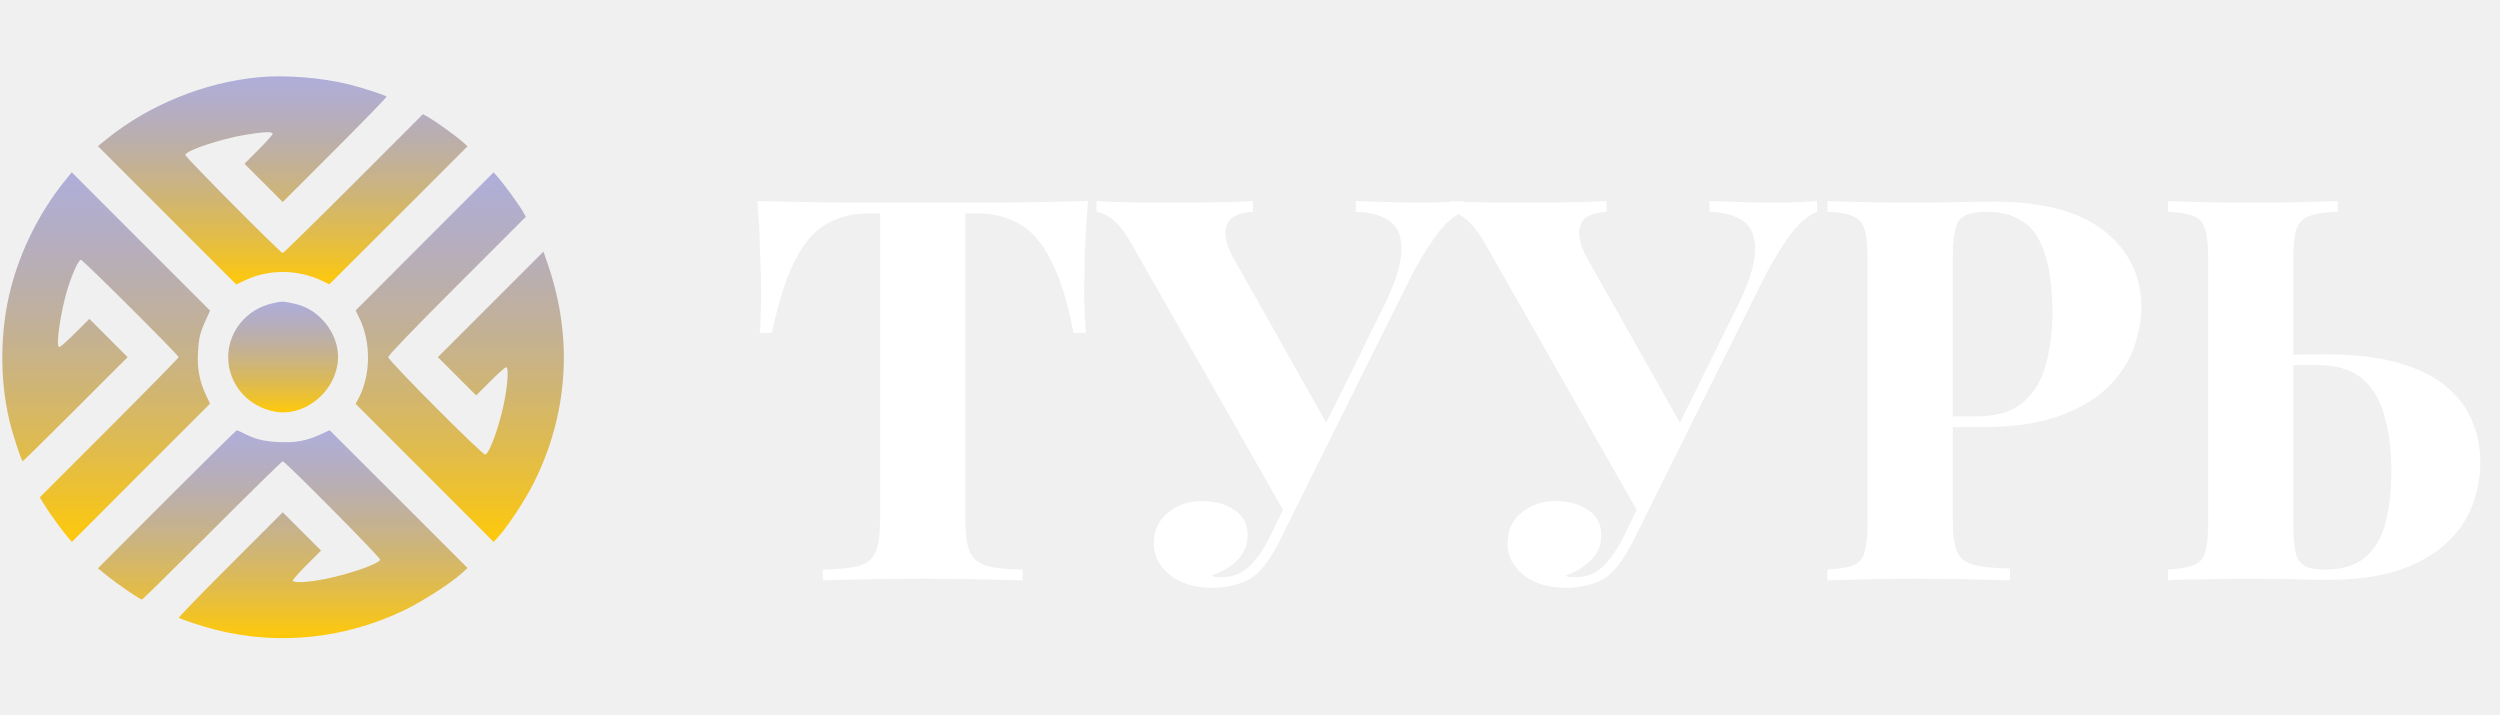
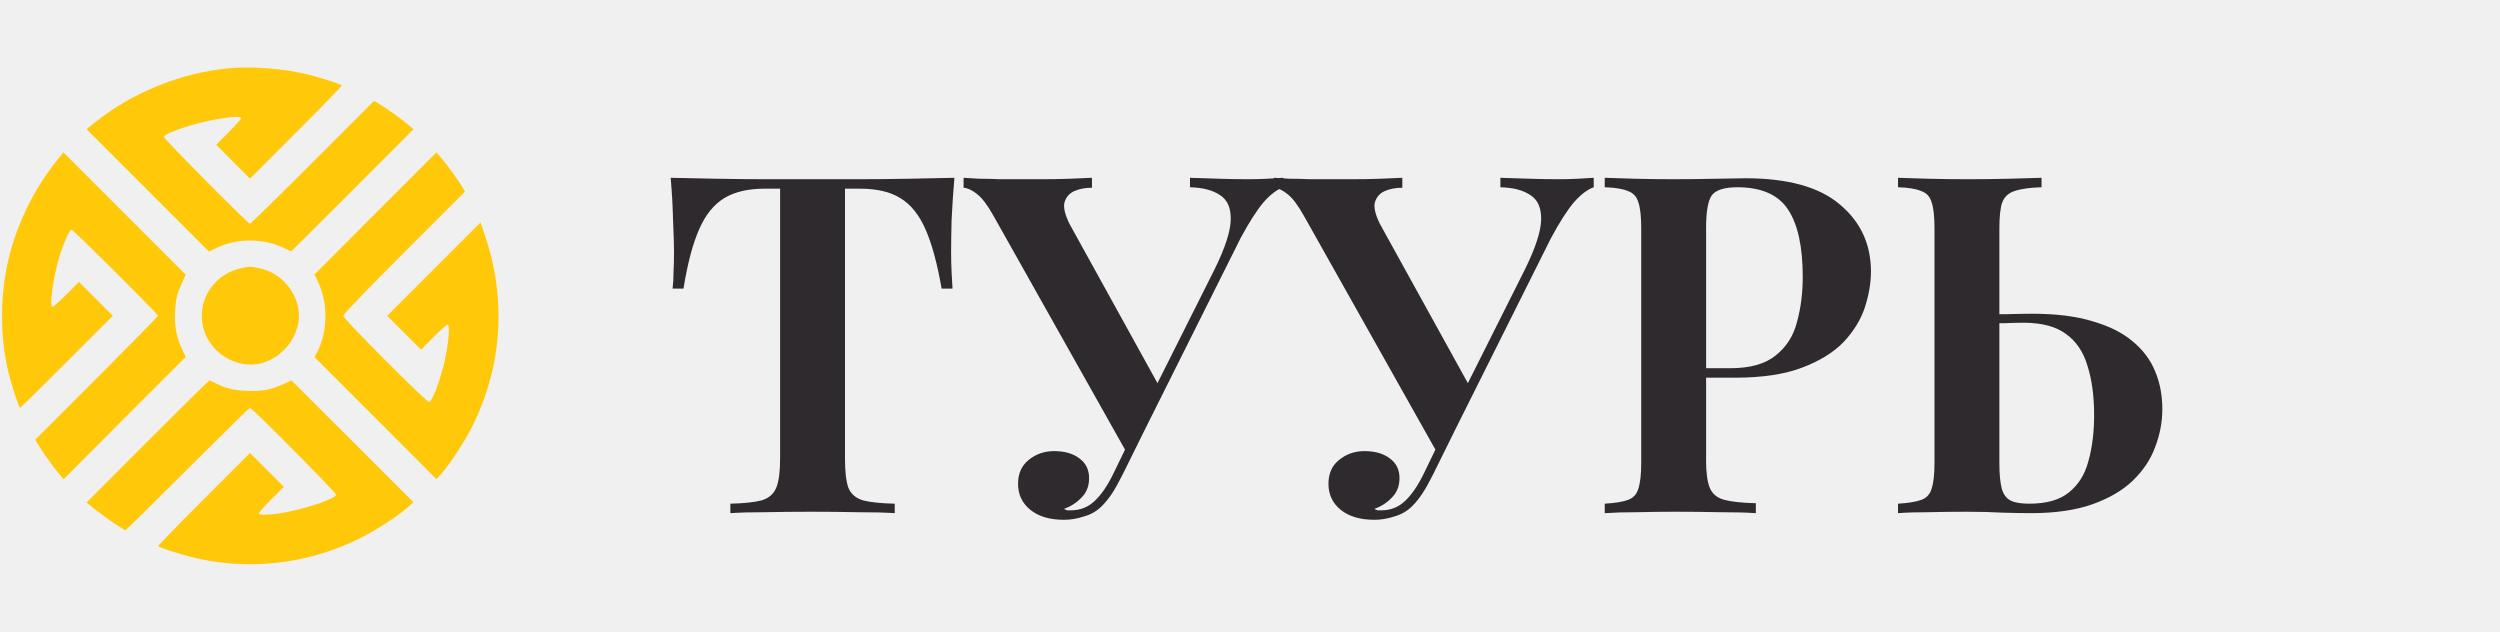
- <svg xmlns="http://www.w3.org/2000/svg" width="168" height="48" viewBox="0 0 168 48" fill="none">
-   <g clip-path="url(#clip0_641_2271)">
-     <path d="M17.384 5.19C13.756 5.533 10.073 7.022 7.239 9.288L6.58 9.82L11.229 14.469L15.877 19.117L16.5 18.819C18.106 18.079 20.002 18.097 21.627 18.864L22.132 19.108L26.781 14.469L31.42 9.829L31.032 9.486C30.581 9.089 29.263 8.15 28.766 7.862L28.423 7.672L23.757 12.339C21.193 14.902 19.045 17.005 19 17.005C18.847 17.005 12.456 10.56 12.456 10.416C12.456 10.127 14.74 9.36 16.464 9.062C17.691 8.854 18.323 8.827 18.323 8.99C18.323 9.053 17.899 9.531 17.375 10.055L16.428 11.003L17.718 12.293L19 13.575L22.52 10.055C24.452 8.123 26.013 6.517 25.977 6.49C25.878 6.39 24.398 5.912 23.513 5.686C21.636 5.217 19.181 5.018 17.384 5.19Z" fill="url(#paint0_linear_641_2271)" />
-     <path d="M4.288 12.239C2.645 14.297 1.39 16.806 0.722 19.388C0 22.213 -0.036 25.444 0.632 28.269C0.849 29.181 1.444 30.995 1.526 30.995C1.553 30.995 3.15 29.425 5.082 27.493L8.575 24L7.284 22.709L6.003 21.427L5.055 22.375C4.531 22.899 4.053 23.323 3.981 23.323C3.719 23.323 4.08 20.877 4.567 19.324C4.883 18.332 5.289 17.456 5.434 17.456C5.569 17.456 12.005 23.865 12.005 24C12.005 24.045 9.902 26.193 7.338 28.757L2.672 33.423L2.97 33.902C3.34 34.506 4.152 35.626 4.54 36.077L4.829 36.42L9.469 31.771L14.117 27.123L13.819 26.5C13.395 25.579 13.242 24.713 13.305 23.684C13.359 22.691 13.449 22.339 13.837 21.491L14.117 20.877L9.469 16.229L4.82 11.58L4.288 12.239Z" fill="url(#paint1_linear_641_2271)" />
-     <path d="M28.532 16.22L23.901 20.859L24.181 21.446C24.93 23.025 24.912 25.146 24.145 26.672L23.901 27.141L28.541 31.78L33.171 36.42L33.559 35.987C34.155 35.328 35.337 33.523 35.87 32.448C38.172 27.854 38.515 22.781 36.854 17.88L36.52 16.905L32.973 20.453L29.425 24L30.707 25.282L31.998 26.572L32.946 25.625C33.469 25.101 33.947 24.677 34.011 24.677C34.173 24.677 34.146 25.48 33.947 26.681C33.659 28.351 32.891 30.544 32.603 30.544C32.377 30.544 26.086 24.226 26.086 24C26.086 23.883 27.701 22.204 30.707 19.198L35.337 14.568L35.175 14.279C34.958 13.873 33.974 12.51 33.532 11.995L33.171 11.58L28.532 16.22Z" fill="url(#paint2_linear_641_2271)" />
-     <path d="M18.323 20.381C16.581 20.76 15.335 22.267 15.335 23.991C15.335 25.814 16.653 27.34 18.495 27.665C20.345 27.998 22.304 26.545 22.665 24.569C22.863 23.503 22.493 22.357 21.672 21.491C21.112 20.895 20.507 20.561 19.704 20.39C18.991 20.236 18.973 20.236 18.323 20.381Z" fill="url(#paint3_linear_641_2271)" />
-     <path d="M11.21 33.55L6.58 38.189L7.212 38.704C7.907 39.263 9.414 40.292 9.541 40.292C9.577 40.292 11.707 38.198 14.261 35.644C16.816 33.089 18.946 30.995 19 30.995C19.154 30.995 25.544 37.44 25.544 37.602C25.544 37.909 22.872 38.785 21.166 39.029C20.282 39.155 19.677 39.146 19.677 39.011C19.677 38.947 20.101 38.469 20.625 37.946L21.573 36.998L20.282 35.707L19 34.425L15.48 37.946C13.548 39.877 11.987 41.484 12.023 41.511C12.113 41.61 13.593 42.089 14.496 42.323C18.756 43.397 23.224 42.919 27.223 40.978C28.459 40.373 30.256 39.218 30.987 38.559L31.42 38.171L26.79 33.541L22.15 28.91L21.545 29.19C20.571 29.632 19.876 29.759 18.729 29.705C17.718 29.66 17.15 29.515 16.355 29.109C16.157 29.01 15.949 28.919 15.913 28.919C15.868 28.919 13.756 31.004 11.21 33.55Z" fill="url(#paint4_linear_641_2271)" />
+ <svg xmlns="http://www.w3.org/2000/svg" width="190" height="48" viewBox="0 0 190 48" fill="none">
+   <path d="M72.536 13.512C72.44 14.616 72.368 15.696 72.32 16.752C72.296 17.784 72.284 18.576 72.284 19.128C72.284 19.68 72.296 20.196 72.32 20.676C72.344 21.156 72.368 21.576 72.392 21.936H71.564C71.228 20.016 70.82 18.516 70.34 17.436C69.86 16.332 69.224 15.54 68.432 15.06C67.664 14.58 66.644 14.34 65.372 14.34H64.22V34.86C64.22 35.844 64.304 36.576 64.472 37.056C64.664 37.536 65.036 37.86 65.588 38.028C66.14 38.172 66.944 38.256 68 38.28V39C67.28 38.952 66.344 38.928 65.192 38.928C64.04 38.904 62.864 38.892 61.664 38.892C60.416 38.892 59.24 38.904 58.136 38.928C57.056 38.928 56.18 38.952 55.508 39V38.28C56.54 38.256 57.332 38.172 57.884 38.028C58.436 37.86 58.808 37.536 59 37.056C59.192 36.576 59.288 35.844 59.288 34.86V14.34H58.1C56.852 14.34 55.832 14.58 55.04 15.06C54.248 15.54 53.612 16.332 53.132 17.436C52.652 18.516 52.256 20.016 51.944 21.936H51.116C51.164 21.576 51.188 21.156 51.188 20.676C51.212 20.196 51.224 19.68 51.224 19.128C51.224 18.576 51.2 17.784 51.152 16.752C51.128 15.696 51.068 14.616 50.972 13.512C52.028 13.536 53.192 13.56 54.464 13.584C55.736 13.608 57.008 13.62 58.28 13.62C59.552 13.62 60.716 13.62 61.772 13.62C62.804 13.62 63.956 13.62 65.228 13.62C66.5 13.62 67.772 13.608 69.044 13.584C70.316 13.56 71.48 13.536 72.536 13.512ZM97.532 13.512V14.232C97.052 14.4 96.548 14.784 96.02 15.384C95.516 15.984 94.94 16.884 94.292 18.084L86.264 34.14L85.544 34.248L75.5 16.392C75.044 15.576 74.624 15.024 74.24 14.736C73.88 14.448 73.544 14.292 73.232 14.268V13.512C73.544 13.536 73.94 13.56 74.42 13.584C74.924 13.584 75.44 13.596 75.968 13.62C76.496 13.62 76.988 13.62 77.444 13.62C77.996 13.62 78.608 13.62 79.28 13.62C79.976 13.62 80.648 13.608 81.296 13.584C81.968 13.56 82.532 13.536 82.988 13.512V14.268C82.484 14.268 82.04 14.352 81.656 14.52C81.272 14.688 81.02 14.976 80.9 15.384C80.804 15.768 80.936 16.32 81.296 17.04L88.136 29.424L86.984 31.08L92.312 20.46C93.104 18.852 93.512 17.604 93.536 16.716C93.56 15.828 93.296 15.204 92.744 14.844C92.192 14.46 91.424 14.256 90.44 14.232V13.512C91.232 13.536 91.976 13.56 92.672 13.584C93.392 13.608 94.112 13.62 94.832 13.62C95.384 13.62 95.876 13.608 96.308 13.584C96.764 13.56 97.172 13.536 97.532 13.512ZM86.372 32.376L87.02 32.628L85.328 36.048C85.016 36.672 84.74 37.164 84.5 37.524C84.26 37.884 84.008 38.196 83.744 38.46C83.36 38.844 82.904 39.108 82.376 39.252C81.872 39.42 81.368 39.504 80.864 39.504C79.784 39.504 78.932 39.252 78.308 38.748C77.684 38.244 77.372 37.584 77.372 36.768C77.372 36 77.636 35.4 78.164 34.968C78.716 34.512 79.364 34.284 80.108 34.284C80.9 34.284 81.536 34.464 82.016 34.824C82.52 35.184 82.772 35.688 82.772 36.336C82.772 36.936 82.58 37.428 82.196 37.812C81.836 38.196 81.392 38.484 80.864 38.676C80.936 38.724 81.02 38.76 81.116 38.784C81.212 38.784 81.308 38.784 81.404 38.784C82.1 38.784 82.7 38.544 83.204 38.064C83.708 37.584 84.176 36.9 84.608 36.012L86.372 32.376ZM121.122 13.512V14.232C120.642 14.4 120.138 14.784 119.61 15.384C119.106 15.984 118.53 16.884 117.882 18.084L109.854 34.14L109.134 34.248L99.09 16.392C98.634 15.576 98.214 15.024 97.83 14.736C97.47 14.448 97.134 14.292 96.822 14.268V13.512C97.134 13.536 97.53 13.56 98.01 13.584C98.514 13.584 99.03 13.596 99.558 13.62C100.086 13.62 100.578 13.62 101.034 13.62C101.586 13.62 102.198 13.62 102.87 13.62C103.566 13.62 104.238 13.608 104.886 13.584C105.558 13.56 106.122 13.536 106.578 13.512V14.268C106.074 14.268 105.63 14.352 105.246 14.52C104.862 14.688 104.61 14.976 104.49 15.384C104.394 15.768 104.526 16.32 104.886 17.04L111.726 29.424L110.574 31.08L115.902 20.46C116.694 18.852 117.102 17.604 117.126 16.716C117.15 15.828 116.886 15.204 116.334 14.844C115.782 14.46 115.014 14.256 114.03 14.232V13.512C114.822 13.536 115.566 13.56 116.262 13.584C116.982 13.608 117.702 13.62 118.422 13.62C118.974 13.62 119.466 13.608 119.898 13.584C120.354 13.56 120.762 13.536 121.122 13.512ZM109.962 32.376L110.61 32.628L108.918 36.048C108.606 36.672 108.33 37.164 108.09 37.524C107.85 37.884 107.598 38.196 107.334 38.46C106.95 38.844 106.494 39.108 105.966 39.252C105.462 39.42 104.958 39.504 104.454 39.504C103.374 39.504 102.522 39.252 101.898 38.748C101.274 38.244 100.962 37.584 100.962 36.768C100.962 36 101.226 35.4 101.754 34.968C102.306 34.512 102.954 34.284 103.698 34.284C104.49 34.284 105.126 34.464 105.606 34.824C106.11 35.184 106.362 35.688 106.362 36.336C106.362 36.936 106.17 37.428 105.786 37.812C105.426 38.196 104.982 38.484 104.454 38.676C104.526 38.724 104.61 38.76 104.706 38.784C104.802 38.784 104.898 38.784 104.994 38.784C105.69 38.784 106.29 38.544 106.794 38.064C107.298 37.584 107.766 36.9 108.198 36.012L109.962 32.376ZM121.96 13.512C122.56 13.536 123.328 13.56 124.264 13.584C125.2 13.608 126.136 13.62 127.072 13.62C128.248 13.62 129.364 13.608 130.42 13.584C131.476 13.56 132.22 13.548 132.652 13.548C135.868 13.548 138.256 14.208 139.816 15.528C141.4 16.848 142.192 18.552 142.192 20.64C142.192 21.504 142.036 22.416 141.724 23.376C141.412 24.312 140.872 25.188 140.104 26.004C139.336 26.796 138.28 27.444 136.936 27.948C135.616 28.452 133.924 28.704 131.86 28.704H128.26V27.984H131.5C133.012 27.984 134.164 27.66 134.956 27.012C135.772 26.364 136.312 25.512 136.576 24.456C136.864 23.4 137.008 22.26 137.008 21.036C137.008 18.756 136.636 17.052 135.892 15.924C135.148 14.796 133.864 14.232 132.04 14.232C131.056 14.232 130.408 14.436 130.096 14.844C129.808 15.252 129.664 16.08 129.664 17.328V35.04C129.664 35.952 129.76 36.636 129.952 37.092C130.144 37.548 130.516 37.848 131.068 37.992C131.62 38.136 132.412 38.22 133.444 38.244V39C132.748 38.952 131.848 38.928 130.744 38.928C129.64 38.904 128.5 38.892 127.324 38.892C126.316 38.892 125.344 38.904 124.408 38.928C123.472 38.928 122.656 38.952 121.96 39V38.28C122.752 38.232 123.34 38.136 123.724 37.992C124.132 37.848 124.396 37.56 124.516 37.128C124.66 36.696 124.732 36.048 124.732 35.184V17.328C124.732 16.44 124.66 15.792 124.516 15.384C124.396 14.952 124.132 14.664 123.724 14.52C123.34 14.352 122.752 14.256 121.96 14.232V13.512ZM155.157 13.512V14.232C154.269 14.256 153.585 14.352 153.105 14.52C152.649 14.664 152.337 14.952 152.169 15.384C152.025 15.792 151.953 16.44 151.953 17.328V35.184C151.953 36.024 152.013 36.672 152.133 37.128C152.253 37.56 152.469 37.86 152.781 38.028C153.093 38.196 153.573 38.28 154.221 38.28C155.541 38.28 156.549 37.992 157.245 37.416C157.965 36.84 158.457 36.048 158.721 35.04C159.009 34.008 159.153 32.844 159.153 31.548C159.153 30.108 158.985 28.86 158.649 27.804C158.337 26.748 157.797 25.944 157.029 25.392C156.261 24.816 155.181 24.528 153.789 24.528C153.333 24.528 152.853 24.54 152.349 24.564C151.845 24.564 151.365 24.564 150.909 24.564C150.453 24.564 150.069 24.564 149.757 24.564L149.685 23.88C150.621 23.88 151.521 23.88 152.385 23.88C153.273 23.856 153.969 23.844 154.473 23.844C156.273 23.844 157.797 24.036 159.045 24.42C160.293 24.78 161.301 25.284 162.069 25.932C162.861 26.58 163.437 27.348 163.797 28.236C164.157 29.1 164.337 30.048 164.337 31.08C164.337 32.064 164.157 33.024 163.797 33.96C163.461 34.896 162.897 35.748 162.105 36.516C161.337 37.26 160.317 37.86 159.045 38.316C157.773 38.772 156.201 39 154.329 39C153.777 39 153.081 38.988 152.241 38.964C151.425 38.916 150.489 38.892 149.433 38.892C148.449 38.892 147.489 38.904 146.553 38.928C145.617 38.928 144.849 38.952 144.249 39V38.28C145.041 38.232 145.629 38.136 146.013 37.992C146.421 37.848 146.685 37.56 146.805 37.128C146.949 36.696 147.021 36.048 147.021 35.184V17.328C147.021 16.44 146.949 15.792 146.805 15.384C146.685 14.952 146.421 14.664 146.013 14.52C145.629 14.352 145.041 14.256 144.249 14.232V13.512C144.849 13.536 145.617 13.56 146.553 13.584C147.489 13.608 148.497 13.62 149.577 13.62C150.633 13.62 151.665 13.608 152.673 13.584C153.681 13.56 154.509 13.536 155.157 13.512Z" fill="#2F2A2E" />
+   <g clip-path="url(#clip0_409_509)">
+     <path d="M17.384 5.19C13.756 5.533 10.073 7.022 7.239 9.287L6.58 9.82L11.229 14.469L15.877 19.117L16.5 18.819C18.106 18.079 20.002 18.097 21.627 18.864L22.132 19.108L26.781 14.469L31.42 9.829L31.032 9.486C30.581 9.089 29.263 8.15 28.766 7.861L28.423 7.672L23.757 12.338C21.193 14.902 19.045 17.005 19 17.005C18.847 17.005 12.456 10.56 12.456 10.416C12.456 10.127 14.74 9.36 16.464 9.062C17.691 8.854 18.323 8.827 18.323 8.99C18.323 9.053 17.899 9.531 17.375 10.055L16.428 11.002L17.718 12.293L19 13.575L22.52 10.055C24.452 8.123 26.013 6.516 25.977 6.489C25.878 6.39 24.398 5.912 23.513 5.686C21.636 5.217 19.181 5.018 17.384 5.19Z" fill="url(#paint0_linear_409_509)" />
+     <path d="M4.287 12.239C2.645 14.297 1.39 16.806 0.722 19.388C3.91901e-05 22.213 -0.036 25.444 0.632 28.269C0.848 29.181 1.444 30.995 1.525 30.995C1.553 30.995 3.15 29.425 5.082 27.493L8.575 24L7.284 22.709L6.002 21.427L5.055 22.375C4.531 22.899 4.053 23.323 3.981 23.323C3.719 23.323 4.08 20.877 4.567 19.324C4.883 18.332 5.289 17.456 5.434 17.456C5.569 17.456 12.005 23.865 12.005 24C12.005 24.045 9.902 26.193 7.338 28.757L2.672 33.423L2.97 33.902C3.34 34.506 4.152 35.626 4.54 36.077L4.829 36.42L9.468 31.771L14.117 27.123L13.819 26.5C13.395 25.579 13.241 24.713 13.305 23.684C13.359 22.691 13.449 22.339 13.837 21.491L14.117 20.877L9.468 16.229L4.82 11.58L4.287 12.239Z" fill="url(#paint1_linear_409_509)" />
+     <path d="M28.532 16.22L23.901 20.859L24.181 21.446C24.93 23.025 24.912 25.146 24.145 26.672L23.901 27.141L28.541 31.78L33.171 36.42L33.559 35.987C34.155 35.328 35.337 33.523 35.87 32.448C38.172 27.854 38.514 22.781 36.854 17.88L36.52 16.905L32.972 20.453L29.425 24L30.707 25.282L31.998 26.572L32.945 25.625C33.469 25.101 33.947 24.677 34.011 24.677C34.173 24.677 34.146 25.48 33.947 26.681C33.658 28.351 32.891 30.544 32.602 30.544C32.377 30.544 26.086 24.226 26.086 24C26.086 23.883 27.701 22.204 30.707 19.198L35.337 14.568L35.175 14.279C34.958 13.873 33.974 12.51 33.532 11.995L33.171 11.58L28.532 16.22Z" fill="url(#paint2_linear_409_509)" />
+     <path d="M18.323 20.381C16.581 20.76 15.335 22.267 15.335 23.991C15.335 25.814 16.653 27.34 18.495 27.665C20.345 27.999 22.304 26.546 22.665 24.569C22.863 23.504 22.493 22.357 21.672 21.491C21.112 20.895 20.507 20.561 19.704 20.39C18.991 20.236 18.973 20.236 18.323 20.381Z" fill="url(#paint3_linear_409_509)" />
+     <path d="M11.21 33.55L6.58 38.189L7.212 38.704C7.907 39.263 9.414 40.292 9.541 40.292C9.577 40.292 11.707 38.198 14.261 35.644C16.816 33.089 18.946 30.995 19 30.995C19.154 30.995 25.544 37.44 25.544 37.602C25.544 37.909 22.872 38.785 21.166 39.029C20.282 39.155 19.677 39.146 19.677 39.011C19.677 38.947 20.101 38.469 20.625 37.946L21.573 36.998L20.282 35.707L19 34.425L15.48 37.946C13.548 39.877 11.987 41.484 12.023 41.511C12.113 41.61 13.593 42.089 14.496 42.323C18.756 43.397 23.224 42.919 27.223 40.978C28.459 40.373 30.256 39.218 30.987 38.559L31.42 38.171L26.79 33.541L22.15 28.91L21.545 29.19C20.571 29.632 19.876 29.759 18.729 29.705C17.718 29.66 17.15 29.515 16.355 29.109C16.157 29.01 15.949 28.919 15.913 28.919C15.868 28.919 13.756 31.004 11.21 33.55Z" fill="url(#paint4_linear_409_509)" />
  </g>
-   <path d="M73.112 13.512C73.016 14.736 72.944 15.912 72.896 17.04C72.872 18.168 72.86 19.032 72.86 19.632C72.86 20.16 72.872 20.664 72.896 21.144C72.92 21.624 72.944 22.032 72.968 22.368H72.14C71.756 20.352 71.264 18.756 70.664 17.58C70.088 16.404 69.392 15.576 68.576 15.096C67.76 14.592 66.8 14.34 65.696 14.34H64.868V34.896C64.868 35.856 64.964 36.576 65.156 37.056C65.372 37.536 65.756 37.86 66.308 38.028C66.86 38.172 67.664 38.256 68.72 38.28V39C67.976 38.976 66.98 38.952 65.732 38.928C64.508 38.904 63.224 38.892 61.88 38.892C60.56 38.892 59.312 38.904 58.136 38.928C56.96 38.952 56.012 38.976 55.292 39V38.28C56.372 38.256 57.188 38.172 57.74 38.028C58.292 37.86 58.664 37.536 58.856 37.056C59.048 36.576 59.144 35.856 59.144 34.896V14.34H58.352C57.248 14.34 56.288 14.592 55.472 15.096C54.656 15.576 53.96 16.404 53.384 17.58C52.808 18.732 52.304 20.328 51.872 22.368H51.044C51.092 22.032 51.116 21.624 51.116 21.144C51.14 20.664 51.152 20.16 51.152 19.632C51.152 19.032 51.128 18.168 51.08 17.04C51.056 15.912 50.996 14.736 50.9 13.512C52.004 13.536 53.204 13.56 54.5 13.584C55.82 13.608 57.14 13.62 58.46 13.62C59.78 13.62 60.968 13.62 62.024 13.62C63.104 13.62 64.292 13.62 65.588 13.62C66.908 13.62 68.228 13.608 69.548 13.584C70.868 13.56 72.056 13.536 73.112 13.512ZM98.347 13.512V14.232C97.819 14.424 97.291 14.844 96.763 15.492C96.235 16.14 95.623 17.1 94.927 18.372L87.079 34.14L86.251 34.32L76.063 16.428C75.607 15.636 75.187 15.084 74.803 14.772C74.419 14.46 74.047 14.28 73.687 14.232V13.512C74.023 13.536 74.467 13.56 75.019 13.584C75.595 13.584 76.195 13.596 76.819 13.62C77.443 13.62 77.995 13.62 78.475 13.62C79.027 13.62 79.663 13.62 80.383 13.62C81.127 13.596 81.847 13.584 82.543 13.584C83.239 13.56 83.791 13.536 84.199 13.512V14.232C83.743 14.256 83.335 14.352 82.975 14.52C82.639 14.688 82.435 14.988 82.363 15.42C82.291 15.828 82.423 16.392 82.759 17.112L89.311 28.74L87.799 31.08L92.767 21.036C93.655 19.308 94.123 17.952 94.171 16.968C94.219 15.984 93.967 15.288 93.415 14.88C92.863 14.472 92.095 14.256 91.111 14.232V13.512C91.927 13.536 92.695 13.56 93.415 13.584C94.135 13.608 94.855 13.62 95.575 13.62C96.127 13.62 96.631 13.608 97.087 13.584C97.567 13.56 97.987 13.536 98.347 13.512ZM87.151 32.34L87.835 32.628L86.143 36.048C85.831 36.672 85.555 37.164 85.315 37.524C85.075 37.884 84.823 38.196 84.559 38.46C84.175 38.844 83.707 39.108 83.155 39.252C82.627 39.42 82.087 39.504 81.535 39.504C80.311 39.504 79.339 39.216 78.619 38.64C77.899 38.064 77.539 37.356 77.539 36.516C77.539 35.652 77.851 34.968 78.475 34.464C79.099 33.936 79.855 33.672 80.743 33.672C81.655 33.672 82.399 33.876 82.975 34.284C83.551 34.668 83.839 35.232 83.839 35.976C83.839 36.648 83.599 37.212 83.119 37.668C82.663 38.124 82.099 38.46 81.427 38.676C81.499 38.724 81.595 38.76 81.715 38.784C81.835 38.784 81.979 38.784 82.147 38.784C82.843 38.784 83.443 38.544 83.947 38.064C84.475 37.56 84.955 36.864 85.387 35.976L87.151 32.34ZM122.113 13.512V14.232C121.585 14.424 121.057 14.844 120.529 15.492C120.001 16.14 119.389 17.1 118.693 18.372L110.845 34.14L110.017 34.32L99.829 16.428C99.373 15.636 98.953 15.084 98.569 14.772C98.184 14.46 97.812 14.28 97.453 14.232V13.512C97.788 13.536 98.233 13.56 98.784 13.584C99.361 13.584 99.96 13.596 100.585 13.62C101.209 13.62 101.761 13.62 102.241 13.62C102.793 13.62 103.429 13.62 104.149 13.62C104.893 13.596 105.613 13.584 106.309 13.584C107.005 13.56 107.557 13.536 107.965 13.512V14.232C107.509 14.256 107.101 14.352 106.741 14.52C106.405 14.688 106.201 14.988 106.129 15.42C106.057 15.828 106.189 16.392 106.525 17.112L113.077 28.74L111.565 31.08L116.533 21.036C117.421 19.308 117.889 17.952 117.937 16.968C117.985 15.984 117.733 15.288 117.181 14.88C116.629 14.472 115.861 14.256 114.877 14.232V13.512C115.693 13.536 116.461 13.56 117.181 13.584C117.901 13.608 118.621 13.62 119.341 13.62C119.893 13.62 120.397 13.608 120.853 13.584C121.333 13.56 121.753 13.536 122.113 13.512ZM110.917 32.34L111.601 32.628L109.909 36.048C109.597 36.672 109.321 37.164 109.081 37.524C108.841 37.884 108.589 38.196 108.325 38.46C107.941 38.844 107.473 39.108 106.921 39.252C106.393 39.42 105.853 39.504 105.301 39.504C104.077 39.504 103.105 39.216 102.385 38.64C101.665 38.064 101.305 37.356 101.305 36.516C101.305 35.652 101.617 34.968 102.241 34.464C102.865 33.936 103.621 33.672 104.509 33.672C105.421 33.672 106.165 33.876 106.741 34.284C107.317 34.668 107.605 35.232 107.605 35.976C107.605 36.648 107.365 37.212 106.885 37.668C106.429 38.124 105.865 38.46 105.193 38.676C105.265 38.724 105.361 38.76 105.481 38.784C105.601 38.784 105.745 38.784 105.913 38.784C106.609 38.784 107.209 38.544 107.713 38.064C108.241 37.56 108.721 36.864 109.153 35.976L110.917 32.34ZM122.802 13.512C123.402 13.536 124.206 13.56 125.214 13.584C126.246 13.608 127.266 13.62 128.274 13.62C129.426 13.62 130.542 13.608 131.622 13.584C132.702 13.56 133.47 13.548 133.926 13.548C137.262 13.548 139.758 14.208 141.414 15.528C143.07 16.848 143.898 18.552 143.898 20.64C143.898 21.504 143.73 22.416 143.394 23.376C143.058 24.312 142.482 25.188 141.666 26.004C140.874 26.796 139.782 27.444 138.39 27.948C136.998 28.452 135.246 28.704 133.134 28.704H129.462V27.984H132.774C134.19 27.984 135.258 27.66 135.978 27.012C136.722 26.364 137.226 25.512 137.49 24.456C137.778 23.4 137.922 22.26 137.922 21.036C137.922 18.756 137.586 17.052 136.914 15.924C136.242 14.796 135.09 14.232 133.458 14.232C132.522 14.232 131.91 14.436 131.622 14.844C131.358 15.252 131.226 16.08 131.226 17.328V34.968C131.226 35.904 131.322 36.6 131.514 37.056C131.706 37.512 132.078 37.812 132.63 37.956C133.182 38.1 133.998 38.184 135.078 38.208V39C134.334 38.976 133.374 38.952 132.198 38.928C131.022 38.904 129.786 38.892 128.49 38.892C127.458 38.892 126.45 38.904 125.466 38.928C124.482 38.952 123.594 38.976 122.802 39V38.28C123.57 38.232 124.146 38.136 124.53 37.992C124.914 37.848 125.166 37.56 125.286 37.128C125.43 36.696 125.502 36.048 125.502 35.184V17.328C125.502 16.44 125.43 15.792 125.286 15.384C125.166 14.952 124.902 14.664 124.494 14.52C124.11 14.352 123.546 14.256 122.802 14.232V13.512ZM157.101 13.512V14.232C156.261 14.256 155.625 14.352 155.193 14.52C154.761 14.664 154.473 14.952 154.329 15.384C154.185 15.792 154.113 16.44 154.113 17.328V35.184C154.113 36 154.161 36.636 154.257 37.092C154.353 37.524 154.557 37.836 154.869 38.028C155.181 38.196 155.625 38.28 156.201 38.28C157.377 38.28 158.289 38.004 158.937 37.452C159.585 36.9 160.041 36.132 160.305 35.148C160.569 34.14 160.701 32.952 160.701 31.584C160.701 30.216 160.545 29.004 160.233 27.948C159.945 26.868 159.441 26.028 158.721 25.428C158.001 24.828 156.981 24.528 155.661 24.528C155.229 24.528 154.773 24.528 154.293 24.528C153.837 24.528 153.381 24.54 152.925 24.564C152.493 24.564 152.109 24.564 151.773 24.564V23.844C152.589 23.844 153.393 23.844 154.185 23.844C155.001 23.82 155.685 23.808 156.237 23.808C158.181 23.808 159.825 24 161.169 24.384C162.513 24.768 163.581 25.296 164.373 25.968C165.189 26.64 165.777 27.42 166.137 28.308C166.497 29.172 166.677 30.096 166.677 31.08C166.677 32.112 166.485 33.108 166.101 34.068C165.717 35.028 165.105 35.88 164.265 36.624C163.449 37.344 162.393 37.92 161.097 38.352C159.801 38.76 158.241 38.964 156.417 38.964C155.865 38.964 155.133 38.952 154.221 38.928C153.333 38.904 152.289 38.892 151.089 38.892C150.129 38.892 149.133 38.904 148.101 38.928C147.093 38.928 146.289 38.952 145.689 39V38.28C146.433 38.232 146.997 38.136 147.381 37.992C147.789 37.848 148.053 37.56 148.173 37.128C148.317 36.696 148.389 36.048 148.389 35.184V17.328C148.389 16.44 148.317 15.792 148.173 15.384C148.053 14.952 147.789 14.664 147.381 14.52C146.997 14.352 146.433 14.256 145.689 14.232V13.512C146.289 13.536 147.093 13.56 148.101 13.584C149.133 13.608 150.225 13.62 151.377 13.62C152.433 13.62 153.477 13.608 154.509 13.584C155.565 13.56 156.429 13.536 157.101 13.512Z" fill="white" />
  <defs>
-     <linearGradient id="paint0_linear_641_2271" x1="19" y1="19.117" x2="19" y2="5.129" gradientUnits="userSpaceOnUse">
+     <linearGradient id="paint0_linear_409_509" x1="19" y1="19.117" x2="19" y2="5.129" gradientUnits="userSpaceOnUse">
      <stop stop-color="#FFC909" />
-       <stop offset="1" stop-color="#7C7AC8" stop-opacity="0.56" />
    </linearGradient>
-     <linearGradient id="paint1_linear_641_2271" x1="7.136" y1="36.42" x2="7.136" y2="11.58" gradientUnits="userSpaceOnUse">
+     <linearGradient id="paint1_linear_409_509" x1="7.136" y1="36.42" x2="7.136" y2="11.58" gradientUnits="userSpaceOnUse">
      <stop stop-color="#FFC909" />
-       <stop offset="1" stop-color="#7C7AC8" stop-opacity="0.56" />
    </linearGradient>
-     <linearGradient id="paint2_linear_641_2271" x1="30.895" y1="36.42" x2="30.895" y2="11.58" gradientUnits="userSpaceOnUse">
+     <linearGradient id="paint2_linear_409_509" x1="30.895" y1="36.42" x2="30.895" y2="11.58" gradientUnits="userSpaceOnUse">
      <stop stop-color="#FFC909" />
-       <stop offset="1" stop-color="#7C7AC8" stop-opacity="0.56" />
    </linearGradient>
-     <linearGradient id="paint3_linear_641_2271" x1="19.026" y1="27.712" x2="19.026" y2="20.273" gradientUnits="userSpaceOnUse">
+     <linearGradient id="paint3_linear_409_509" x1="19.026" y1="27.713" x2="19.026" y2="20.273" gradientUnits="userSpaceOnUse">
      <stop stop-color="#FFC909" />
-       <stop offset="1" stop-color="#7C7AC8" stop-opacity="0.56" />
    </linearGradient>
-     <linearGradient id="paint4_linear_641_2271" x1="19" y1="42.884" x2="19" y2="28.91" gradientUnits="userSpaceOnUse">
+     <linearGradient id="paint4_linear_409_509" x1="19" y1="42.884" x2="19" y2="28.91" gradientUnits="userSpaceOnUse">
      <stop stop-color="#FFC909" />
-       <stop offset="1" stop-color="#7C7AC8" stop-opacity="0.56" />
    </linearGradient>
-     <clipPath id="clip0_641_2271">
+     <clipPath id="clip0_409_509">
      <rect width="38" height="38" fill="white" transform="translate(0 5)" />
    </clipPath>
  </defs>
</svg>
